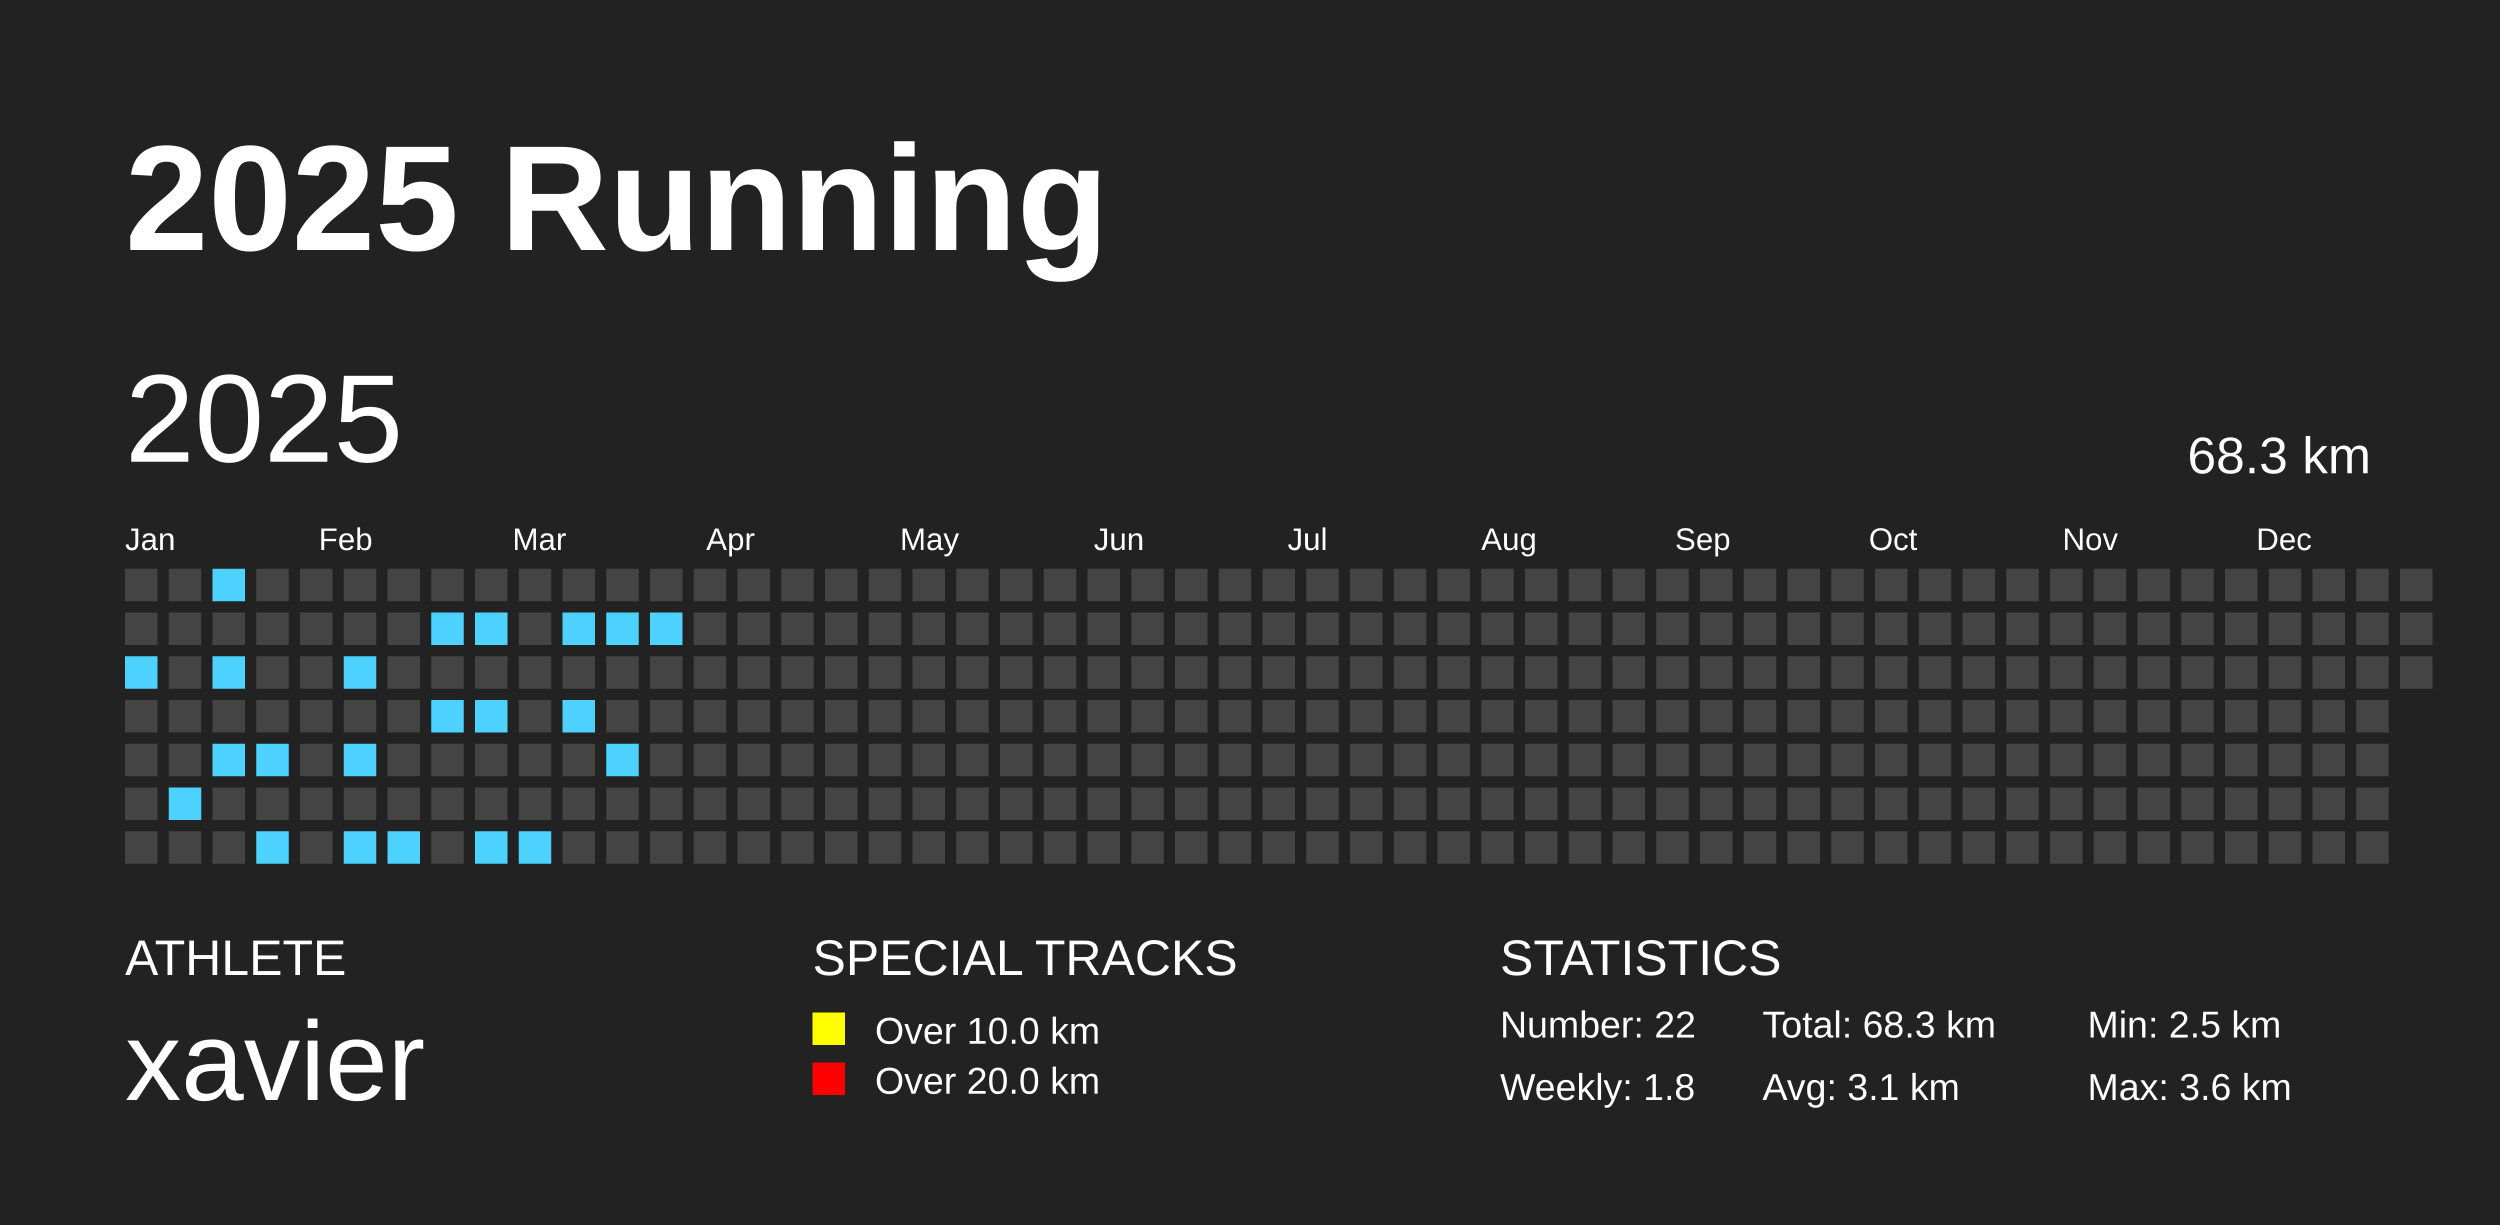
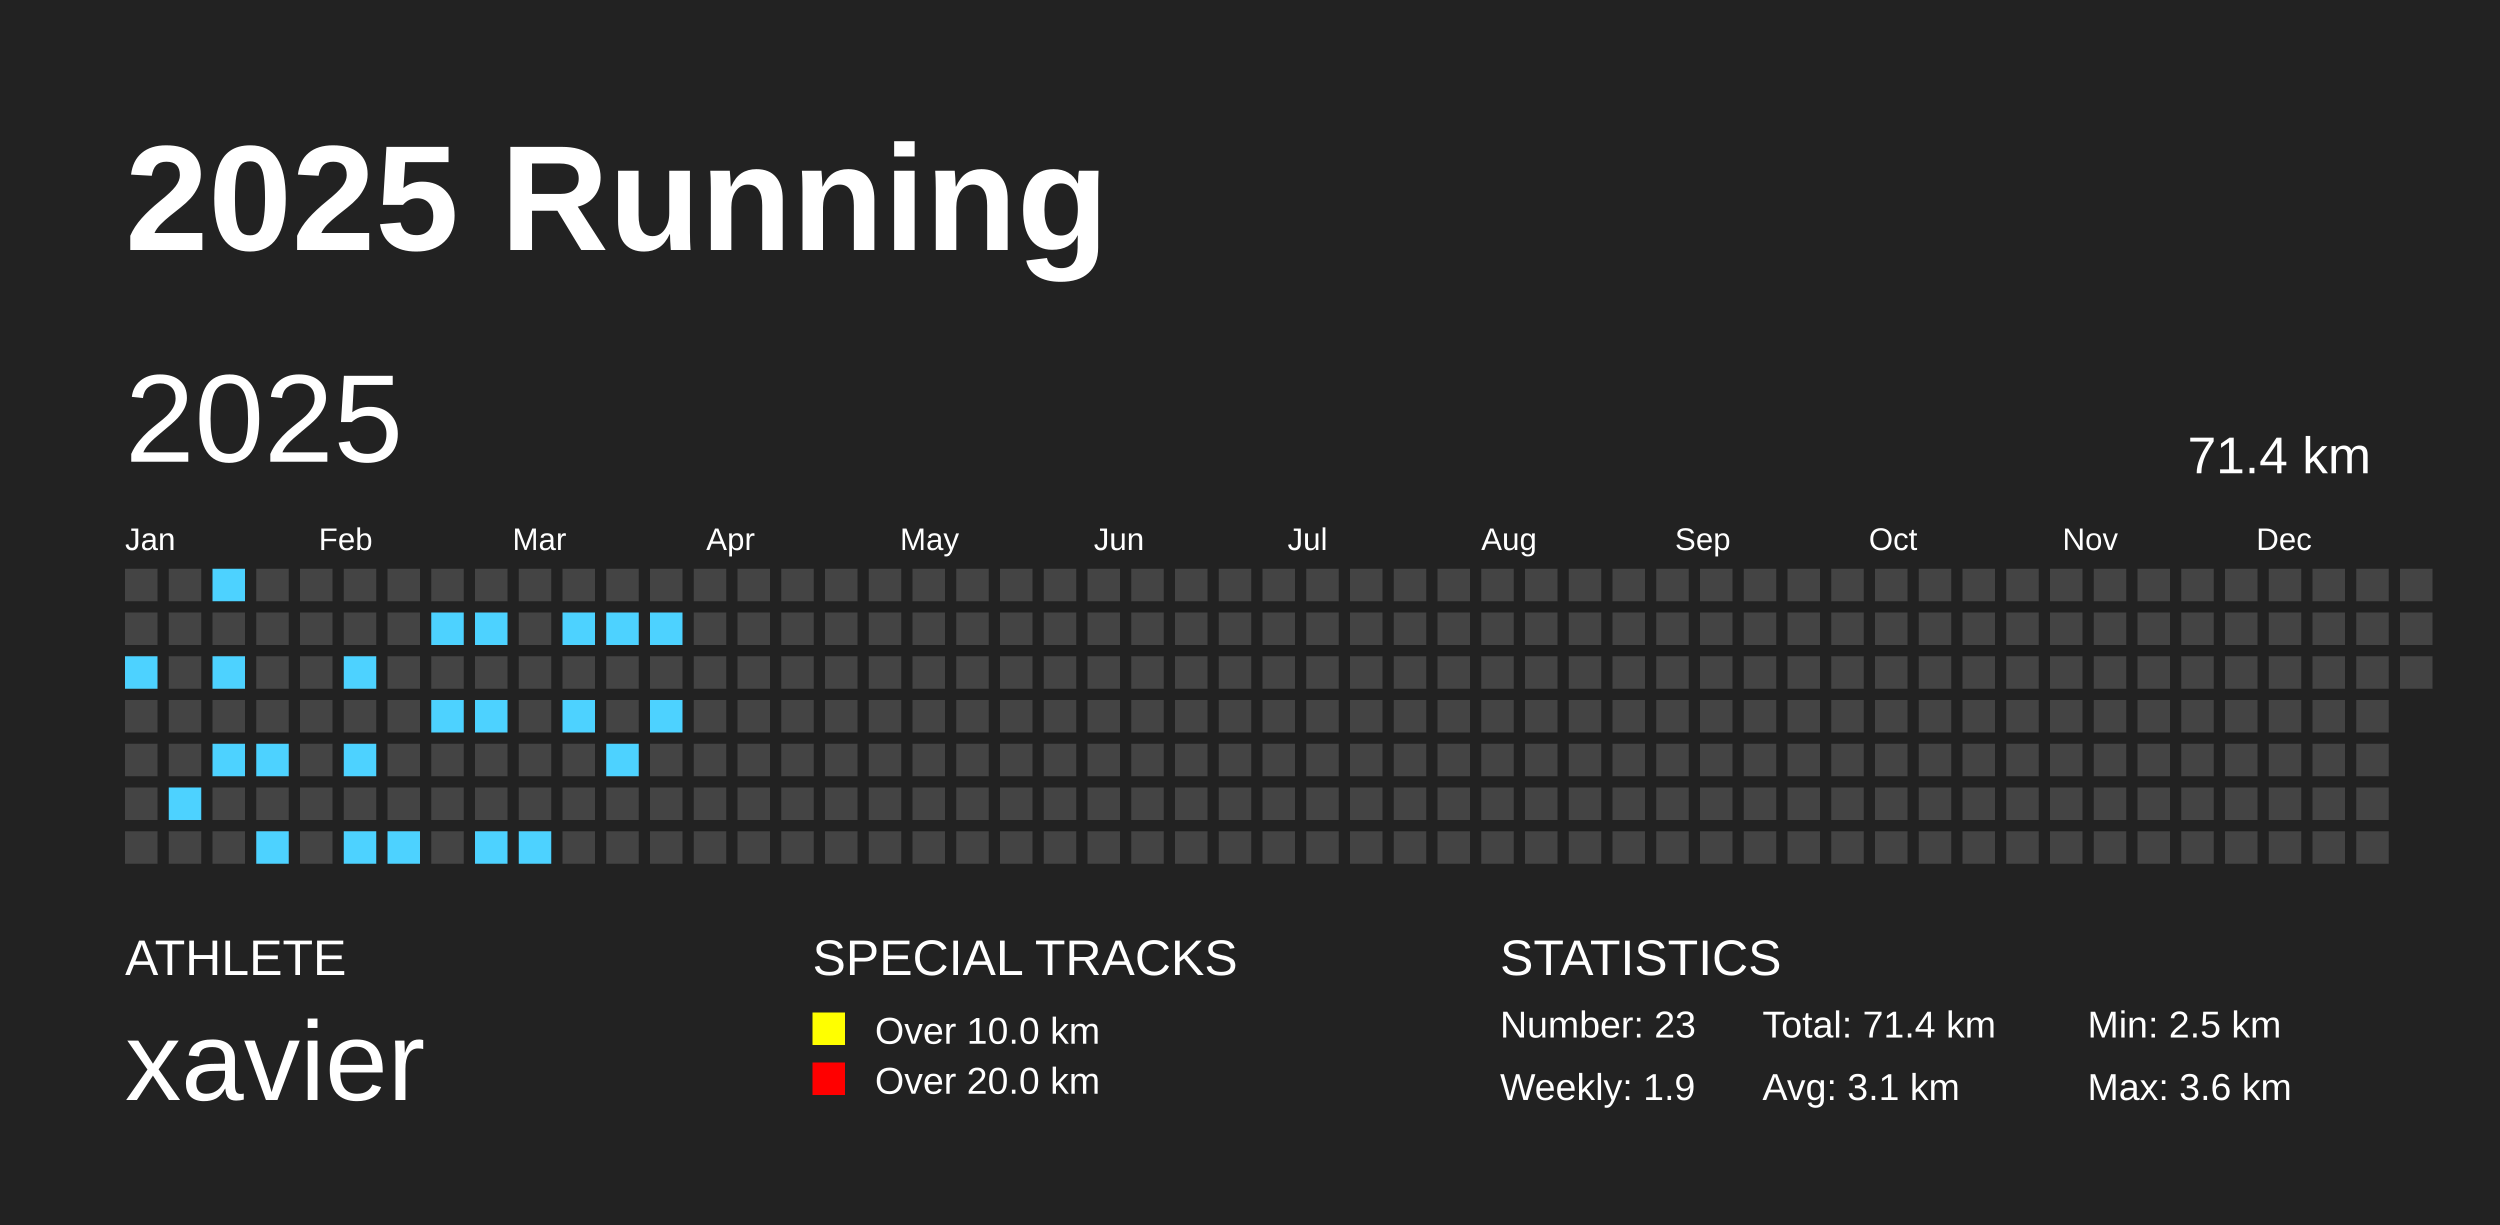
<svg xmlns="http://www.w3.org/2000/svg" baseProfile="full" height="98mm" version="1.1" viewBox="0,0,200,98" width="200mm">
  <defs />
  <rect fill="#222222" height="98" width="200" x="0" y="0" />
  <text fill="#FFFFFF" style="font-size:12px; font-family:Arial; font-weight:bold;" x="10" y="20">2025 Running</text>
  <text fill="#FFFFFF" style="font-size:4px; font-family:Arial" x="10" y="78">ATHLETE</text>
  <text fill="#FFFFFF" style="font-size:9px; font-family:Arial" x="10" y="88">xavier</text>
  <text fill="#FFFFFF" style="font-size:4px; font-family:Arial" x="65" y="78">SPECIAL TRACKS</text>
  <rect fill="yellow" height="2.6" width="2.6" x="65" y="81" />
  <text fill="#FFFFFF" style="font-size:3px; font-family:Arial" x="70" y="83.5">Over 10.0 km</text>
  <rect fill="red" height="2.6" width="2.6" x="65" y="85" />
  <text fill="#FFFFFF" style="font-size:3px; font-family:Arial" x="70" y="87.5">Over 20.0 km</text>
  <text fill="#FFFFFF" style="font-size:4px; font-family:Arial" x="120" y="78">STATISTICS</text>
-   <text fill="#FFFFFF" style="font-size:3px; font-family:Arial" x="120" y="83">Number: 22</text>
-   <text fill="#FFFFFF" style="font-size:3px; font-family:Arial" x="120" y="88">Weekly: 1.8</text>
-   <text fill="#FFFFFF" style="font-size:3px; font-family:Arial" x="141" y="83">Total: 68.3 km</text>
+   <text fill="#FFFFFF" style="font-size:3px; font-family:Arial" x="120" y="83">Number: 23</text>
+   <text fill="#FFFFFF" style="font-size:3px; font-family:Arial" x="120" y="88">Weekly: 1.9</text>
+   <text fill="#FFFFFF" style="font-size:3px; font-family:Arial" x="141" y="83">Total: 71.4 km</text>
  <text fill="#FFFFFF" style="font-size:3px; font-family:Arial" x="141" y="88">Avg: 3.1 km</text>
  <text fill="#FFFFFF" style="font-size:3px; font-family:Arial" x="167" y="83">Min: 2.5 km</text>
  <text fill="#FFFFFF" style="font-size:3px; font-family:Arial" x="167" y="88">Max: 3.6 km</text>
  <text dominant-baseline="hanging" fill="#FFFFFF" style="font-size:10.0px; font-family:Arial;" x="10" y="30">2025</text>
-   <text dominant-baseline="hanging" fill="#FFFFFF" style="font-size:4.125px; font-family:Arial;" x="175" y="35">68.3 km</text>
+   <text dominant-baseline="hanging" fill="#FFFFFF" style="font-size:4.125px; font-family:Arial;" x="175" y="35">71.4 km</text>
  <text fill="#FFFFFF" style="font-size:2.5px; font-family:Arial" x="10.0" y="44">Jan</text>
  <text fill="#FFFFFF" style="font-size:2.5px; font-family:Arial" x="25.5" y="44">Feb</text>
  <text fill="#FFFFFF" style="font-size:2.5px; font-family:Arial" x="41.0" y="44">Mar</text>
  <text fill="#FFFFFF" style="font-size:2.5px; font-family:Arial" x="56.5" y="44">Apr</text>
  <text fill="#FFFFFF" style="font-size:2.5px; font-family:Arial" x="72.0" y="44">May</text>
  <text fill="#FFFFFF" style="font-size:2.5px; font-family:Arial" x="87.5" y="44">Jun</text>
  <text fill="#FFFFFF" style="font-size:2.5px; font-family:Arial" x="103.0" y="44">Jul</text>
  <text fill="#FFFFFF" style="font-size:2.5px; font-family:Arial" x="118.5" y="44">Aug</text>
  <text fill="#FFFFFF" style="font-size:2.5px; font-family:Arial" x="134.0" y="44">Sep</text>
  <text fill="#FFFFFF" style="font-size:2.5px; font-family:Arial" x="149.5" y="44">Oct</text>
  <text fill="#FFFFFF" style="font-size:2.5px; font-family:Arial" x="165.0" y="44">Nov</text>
  <text fill="#FFFFFF" style="font-size:2.5px; font-family:Arial" x="180.5" y="44">Dec</text>
  <rect fill="#444444" height="2.6" width="2.6" x="10.0" y="45.5" />
  <rect fill="#444444" height="2.6" width="2.6" x="10.0" y="49.0" />
  <rect fill="#4dd2ff" height="2.6" width="2.6" x="10.0" y="52.5" />
  <rect fill="#444444" height="2.6" width="2.6" x="10.0" y="56.0" />
  <rect fill="#444444" height="2.6" width="2.6" x="10.0" y="59.5" />
  <rect fill="#444444" height="2.6" width="2.6" x="10.0" y="63.0" />
  <rect fill="#444444" height="2.6" width="2.6" x="10.0" y="66.5" />
  <rect fill="#444444" height="2.6" width="2.6" x="13.5" y="45.5" />
  <rect fill="#444444" height="2.6" width="2.6" x="13.5" y="49.0" />
  <rect fill="#444444" height="2.6" width="2.6" x="13.5" y="52.5" />
  <rect fill="#444444" height="2.6" width="2.6" x="13.5" y="56.0" />
  <rect fill="#444444" height="2.6" width="2.6" x="13.5" y="59.5" />
  <rect fill="#4dd2ff" height="2.6" width="2.6" x="13.5" y="63.0" />
  <rect fill="#444444" height="2.6" width="2.6" x="13.5" y="66.5" />
  <rect fill="#4dd2ff" height="2.6" width="2.6" x="17.0" y="45.5" />
  <rect fill="#444444" height="2.6" width="2.6" x="17.0" y="49.0" />
  <rect fill="#4dd2ff" height="2.6" width="2.6" x="17.0" y="52.5" />
  <rect fill="#444444" height="2.6" width="2.6" x="17.0" y="56.0" />
  <rect fill="#4dd2ff" height="2.6" width="2.6" x="17.0" y="59.5" />
  <rect fill="#444444" height="2.6" width="2.6" x="17.0" y="63.0" />
  <rect fill="#444444" height="2.6" width="2.6" x="17.0" y="66.5" />
  <rect fill="#444444" height="2.6" width="2.6" x="20.5" y="45.5" />
  <rect fill="#444444" height="2.6" width="2.6" x="20.5" y="49.0" />
  <rect fill="#444444" height="2.6" width="2.6" x="20.5" y="52.5" />
  <rect fill="#444444" height="2.6" width="2.6" x="20.5" y="56.0" />
  <rect fill="#4dd2ff" height="2.6" width="2.6" x="20.5" y="59.5" />
  <rect fill="#444444" height="2.6" width="2.6" x="20.5" y="63.0" />
  <rect fill="#4dd2ff" height="2.6" width="2.6" x="20.5" y="66.5" />
  <rect fill="#444444" height="2.6" width="2.6" x="24.0" y="45.5" />
  <rect fill="#444444" height="2.6" width="2.6" x="24.0" y="49.0" />
  <rect fill="#444444" height="2.6" width="2.6" x="24.0" y="52.5" />
  <rect fill="#444444" height="2.6" width="2.6" x="24.0" y="56.0" />
  <rect fill="#444444" height="2.6" width="2.6" x="24.0" y="59.5" />
  <rect fill="#444444" height="2.6" width="2.6" x="24.0" y="63.0" />
  <rect fill="#444444" height="2.6" width="2.6" x="24.0" y="66.5" />
  <rect fill="#444444" height="2.6" width="2.6" x="27.5" y="45.5" />
  <rect fill="#444444" height="2.6" width="2.6" x="27.5" y="49.0" />
  <rect fill="#4dd2ff" height="2.6" width="2.6" x="27.5" y="52.5" />
  <rect fill="#444444" height="2.6" width="2.6" x="27.5" y="56.0" />
  <rect fill="#4dd2ff" height="2.6" width="2.6" x="27.5" y="59.5" />
  <rect fill="#444444" height="2.6" width="2.6" x="27.5" y="63.0" />
  <rect fill="#4dd2ff" height="2.6" width="2.6" x="27.5" y="66.5" />
  <rect fill="#444444" height="2.6" width="2.6" x="31.0" y="45.5" />
  <rect fill="#444444" height="2.6" width="2.6" x="31.0" y="49.0" />
  <rect fill="#444444" height="2.6" width="2.6" x="31.0" y="52.5" />
  <rect fill="#444444" height="2.6" width="2.6" x="31.0" y="56.0" />
  <rect fill="#444444" height="2.6" width="2.6" x="31.0" y="59.5" />
  <rect fill="#444444" height="2.6" width="2.6" x="31.0" y="63.0" />
  <rect fill="#4dd2ff" height="2.6" width="2.6" x="31.0" y="66.5" />
  <rect fill="#444444" height="2.6" width="2.6" x="34.5" y="45.5" />
  <rect fill="#4dd2ff" height="2.6" width="2.6" x="34.5" y="49.0" />
  <rect fill="#444444" height="2.6" width="2.6" x="34.5" y="52.5" />
  <rect fill="#4dd2ff" height="2.6" width="2.6" x="34.5" y="56.0" />
  <rect fill="#444444" height="2.6" width="2.6" x="34.5" y="59.5" />
  <rect fill="#444444" height="2.6" width="2.6" x="34.5" y="63.0" />
  <rect fill="#444444" height="2.6" width="2.6" x="34.5" y="66.5" />
  <rect fill="#444444" height="2.6" width="2.6" x="38.0" y="45.5" />
  <rect fill="#4dd2ff" height="2.6" width="2.6" x="38.0" y="49.0" />
  <rect fill="#444444" height="2.6" width="2.6" x="38.0" y="52.5" />
  <rect fill="#4dd2ff" height="2.6" width="2.6" x="38.0" y="56.0" />
  <rect fill="#444444" height="2.6" width="2.6" x="38.0" y="59.5" />
  <rect fill="#444444" height="2.6" width="2.6" x="38.0" y="63.0" />
  <rect fill="#4dd2ff" height="2.6" width="2.6" x="38.0" y="66.5" />
  <rect fill="#444444" height="2.6" width="2.6" x="41.5" y="45.5" />
  <rect fill="#444444" height="2.6" width="2.6" x="41.5" y="49.0" />
  <rect fill="#444444" height="2.6" width="2.6" x="41.5" y="52.5" />
  <rect fill="#444444" height="2.6" width="2.6" x="41.5" y="56.0" />
  <rect fill="#444444" height="2.6" width="2.6" x="41.5" y="59.5" />
  <rect fill="#444444" height="2.6" width="2.6" x="41.5" y="63.0" />
  <rect fill="#4dd2ff" height="2.6" width="2.6" x="41.5" y="66.5" />
  <rect fill="#444444" height="2.6" width="2.6" x="45.0" y="45.5" />
  <rect fill="#4dd2ff" height="2.6" width="2.6" x="45.0" y="49.0" />
  <rect fill="#444444" height="2.6" width="2.6" x="45.0" y="52.5" />
  <rect fill="#4dd2ff" height="2.6" width="2.6" x="45.0" y="56.0" />
  <rect fill="#444444" height="2.6" width="2.6" x="45.0" y="59.5" />
  <rect fill="#444444" height="2.6" width="2.6" x="45.0" y="63.0" />
  <rect fill="#444444" height="2.6" width="2.6" x="45.0" y="66.5" />
  <rect fill="#444444" height="2.6" width="2.6" x="48.5" y="45.5" />
  <rect fill="#4dd2ff" height="2.6" width="2.6" x="48.5" y="49.0" />
  <rect fill="#444444" height="2.6" width="2.6" x="48.5" y="52.5" />
  <rect fill="#444444" height="2.6" width="2.6" x="48.5" y="56.0" />
  <rect fill="#4dd2ff" height="2.6" width="2.6" x="48.5" y="59.5" />
  <rect fill="#444444" height="2.6" width="2.6" x="48.5" y="63.0" />
  <rect fill="#444444" height="2.6" width="2.6" x="48.5" y="66.5" />
  <rect fill="#444444" height="2.6" width="2.6" x="52.0" y="45.5" />
  <rect fill="#4dd2ff" height="2.6" width="2.6" x="52.0" y="49.0" />
  <rect fill="#444444" height="2.6" width="2.6" x="52.0" y="52.5" />
-   <rect fill="#444444" height="2.6" width="2.6" x="52.0" y="56.0" />
+   <rect fill="#4dd2ff" height="2.6" width="2.6" x="52.0" y="56.0" />
  <rect fill="#444444" height="2.6" width="2.6" x="52.0" y="59.5" />
  <rect fill="#444444" height="2.6" width="2.6" x="52.0" y="63.0" />
  <rect fill="#444444" height="2.6" width="2.6" x="52.0" y="66.5" />
  <rect fill="#444444" height="2.6" width="2.6" x="55.5" y="45.5" />
  <rect fill="#444444" height="2.6" width="2.6" x="55.5" y="49.0" />
  <rect fill="#444444" height="2.6" width="2.6" x="55.5" y="52.5" />
  <rect fill="#444444" height="2.6" width="2.6" x="55.5" y="56.0" />
  <rect fill="#444444" height="2.6" width="2.6" x="55.5" y="59.5" />
  <rect fill="#444444" height="2.6" width="2.6" x="55.5" y="63.0" />
  <rect fill="#444444" height="2.6" width="2.6" x="55.5" y="66.5" />
  <rect fill="#444444" height="2.6" width="2.6" x="59.0" y="45.5" />
  <rect fill="#444444" height="2.6" width="2.6" x="59.0" y="49.0" />
  <rect fill="#444444" height="2.6" width="2.6" x="59.0" y="52.5" />
  <rect fill="#444444" height="2.6" width="2.6" x="59.0" y="56.0" />
  <rect fill="#444444" height="2.6" width="2.6" x="59.0" y="59.5" />
  <rect fill="#444444" height="2.6" width="2.6" x="59.0" y="63.0" />
  <rect fill="#444444" height="2.6" width="2.6" x="59.0" y="66.5" />
  <rect fill="#444444" height="2.6" width="2.6" x="62.5" y="45.5" />
  <rect fill="#444444" height="2.6" width="2.6" x="62.5" y="49.0" />
  <rect fill="#444444" height="2.6" width="2.6" x="62.5" y="52.5" />
  <rect fill="#444444" height="2.6" width="2.6" x="62.5" y="56.0" />
  <rect fill="#444444" height="2.6" width="2.6" x="62.5" y="59.5" />
  <rect fill="#444444" height="2.6" width="2.6" x="62.5" y="63.0" />
  <rect fill="#444444" height="2.6" width="2.6" x="62.5" y="66.5" />
  <rect fill="#444444" height="2.6" width="2.6" x="66.0" y="45.5" />
  <rect fill="#444444" height="2.6" width="2.6" x="66.0" y="49.0" />
  <rect fill="#444444" height="2.6" width="2.6" x="66.0" y="52.5" />
  <rect fill="#444444" height="2.6" width="2.6" x="66.0" y="56.0" />
  <rect fill="#444444" height="2.6" width="2.6" x="66.0" y="59.5" />
  <rect fill="#444444" height="2.6" width="2.6" x="66.0" y="63.0" />
  <rect fill="#444444" height="2.6" width="2.6" x="66.0" y="66.5" />
  <rect fill="#444444" height="2.6" width="2.6" x="69.5" y="45.5" />
  <rect fill="#444444" height="2.6" width="2.6" x="69.5" y="49.0" />
  <rect fill="#444444" height="2.6" width="2.6" x="69.5" y="52.5" />
  <rect fill="#444444" height="2.6" width="2.6" x="69.5" y="56.0" />
  <rect fill="#444444" height="2.6" width="2.6" x="69.5" y="59.5" />
  <rect fill="#444444" height="2.6" width="2.6" x="69.5" y="63.0" />
  <rect fill="#444444" height="2.6" width="2.6" x="69.5" y="66.5" />
  <rect fill="#444444" height="2.6" width="2.6" x="73.0" y="45.5" />
  <rect fill="#444444" height="2.6" width="2.6" x="73.0" y="49.0" />
  <rect fill="#444444" height="2.6" width="2.6" x="73.0" y="52.5" />
  <rect fill="#444444" height="2.6" width="2.6" x="73.0" y="56.0" />
  <rect fill="#444444" height="2.6" width="2.6" x="73.0" y="59.5" />
  <rect fill="#444444" height="2.6" width="2.6" x="73.0" y="63.0" />
  <rect fill="#444444" height="2.6" width="2.6" x="73.0" y="66.5" />
  <rect fill="#444444" height="2.6" width="2.6" x="76.5" y="45.5" />
  <rect fill="#444444" height="2.6" width="2.6" x="76.5" y="49.0" />
  <rect fill="#444444" height="2.6" width="2.6" x="76.5" y="52.5" />
  <rect fill="#444444" height="2.6" width="2.6" x="76.5" y="56.0" />
  <rect fill="#444444" height="2.6" width="2.6" x="76.5" y="59.5" />
  <rect fill="#444444" height="2.6" width="2.6" x="76.5" y="63.0" />
  <rect fill="#444444" height="2.6" width="2.6" x="76.5" y="66.5" />
  <rect fill="#444444" height="2.6" width="2.6" x="80.0" y="45.5" />
  <rect fill="#444444" height="2.6" width="2.6" x="80.0" y="49.0" />
  <rect fill="#444444" height="2.6" width="2.6" x="80.0" y="52.5" />
  <rect fill="#444444" height="2.6" width="2.6" x="80.0" y="56.0" />
  <rect fill="#444444" height="2.6" width="2.6" x="80.0" y="59.5" />
  <rect fill="#444444" height="2.6" width="2.6" x="80.0" y="63.0" />
  <rect fill="#444444" height="2.6" width="2.6" x="80.0" y="66.5" />
  <rect fill="#444444" height="2.6" width="2.6" x="83.5" y="45.5" />
  <rect fill="#444444" height="2.6" width="2.6" x="83.5" y="49.0" />
  <rect fill="#444444" height="2.6" width="2.6" x="83.5" y="52.5" />
  <rect fill="#444444" height="2.6" width="2.6" x="83.5" y="56.0" />
  <rect fill="#444444" height="2.6" width="2.6" x="83.5" y="59.5" />
  <rect fill="#444444" height="2.6" width="2.6" x="83.5" y="63.0" />
  <rect fill="#444444" height="2.6" width="2.6" x="83.5" y="66.5" />
  <rect fill="#444444" height="2.6" width="2.6" x="87.0" y="45.5" />
  <rect fill="#444444" height="2.6" width="2.6" x="87.0" y="49.0" />
  <rect fill="#444444" height="2.6" width="2.6" x="87.0" y="52.5" />
  <rect fill="#444444" height="2.6" width="2.6" x="87.0" y="56.0" />
  <rect fill="#444444" height="2.6" width="2.6" x="87.0" y="59.5" />
  <rect fill="#444444" height="2.6" width="2.6" x="87.0" y="63.0" />
  <rect fill="#444444" height="2.6" width="2.6" x="87.0" y="66.5" />
  <rect fill="#444444" height="2.6" width="2.6" x="90.5" y="45.5" />
  <rect fill="#444444" height="2.6" width="2.6" x="90.5" y="49.0" />
  <rect fill="#444444" height="2.6" width="2.6" x="90.5" y="52.5" />
  <rect fill="#444444" height="2.6" width="2.6" x="90.5" y="56.0" />
  <rect fill="#444444" height="2.6" width="2.6" x="90.5" y="59.5" />
  <rect fill="#444444" height="2.6" width="2.6" x="90.5" y="63.0" />
  <rect fill="#444444" height="2.6" width="2.6" x="90.5" y="66.5" />
  <rect fill="#444444" height="2.6" width="2.6" x="94.0" y="45.5" />
  <rect fill="#444444" height="2.6" width="2.6" x="94.0" y="49.0" />
  <rect fill="#444444" height="2.6" width="2.6" x="94.0" y="52.5" />
  <rect fill="#444444" height="2.6" width="2.6" x="94.0" y="56.0" />
  <rect fill="#444444" height="2.6" width="2.6" x="94.0" y="59.5" />
  <rect fill="#444444" height="2.6" width="2.6" x="94.0" y="63.0" />
  <rect fill="#444444" height="2.6" width="2.6" x="94.0" y="66.5" />
  <rect fill="#444444" height="2.6" width="2.6" x="97.5" y="45.5" />
  <rect fill="#444444" height="2.6" width="2.6" x="97.5" y="49.0" />
  <rect fill="#444444" height="2.6" width="2.6" x="97.5" y="52.5" />
  <rect fill="#444444" height="2.6" width="2.6" x="97.5" y="56.0" />
  <rect fill="#444444" height="2.6" width="2.6" x="97.5" y="59.5" />
  <rect fill="#444444" height="2.6" width="2.6" x="97.5" y="63.0" />
  <rect fill="#444444" height="2.6" width="2.6" x="97.5" y="66.5" />
  <rect fill="#444444" height="2.6" width="2.6" x="101.0" y="45.5" />
  <rect fill="#444444" height="2.6" width="2.6" x="101.0" y="49.0" />
  <rect fill="#444444" height="2.6" width="2.6" x="101.0" y="52.5" />
  <rect fill="#444444" height="2.6" width="2.6" x="101.0" y="56.0" />
  <rect fill="#444444" height="2.6" width="2.6" x="101.0" y="59.5" />
  <rect fill="#444444" height="2.6" width="2.6" x="101.0" y="63.0" />
  <rect fill="#444444" height="2.6" width="2.6" x="101.0" y="66.5" />
  <rect fill="#444444" height="2.6" width="2.6" x="104.5" y="45.5" />
  <rect fill="#444444" height="2.6" width="2.6" x="104.5" y="49.0" />
  <rect fill="#444444" height="2.6" width="2.6" x="104.5" y="52.5" />
  <rect fill="#444444" height="2.6" width="2.6" x="104.5" y="56.0" />
  <rect fill="#444444" height="2.6" width="2.6" x="104.5" y="59.5" />
  <rect fill="#444444" height="2.6" width="2.6" x="104.5" y="63.0" />
  <rect fill="#444444" height="2.6" width="2.6" x="104.5" y="66.5" />
  <rect fill="#444444" height="2.6" width="2.6" x="108.0" y="45.5" />
  <rect fill="#444444" height="2.6" width="2.6" x="108.0" y="49.0" />
  <rect fill="#444444" height="2.6" width="2.6" x="108.0" y="52.5" />
  <rect fill="#444444" height="2.6" width="2.6" x="108.0" y="56.0" />
  <rect fill="#444444" height="2.6" width="2.6" x="108.0" y="59.5" />
  <rect fill="#444444" height="2.6" width="2.6" x="108.0" y="63.0" />
  <rect fill="#444444" height="2.6" width="2.6" x="108.0" y="66.5" />
  <rect fill="#444444" height="2.6" width="2.6" x="111.5" y="45.5" />
  <rect fill="#444444" height="2.6" width="2.6" x="111.5" y="49.0" />
  <rect fill="#444444" height="2.6" width="2.6" x="111.5" y="52.5" />
  <rect fill="#444444" height="2.6" width="2.6" x="111.5" y="56.0" />
  <rect fill="#444444" height="2.6" width="2.6" x="111.5" y="59.5" />
  <rect fill="#444444" height="2.6" width="2.6" x="111.5" y="63.0" />
  <rect fill="#444444" height="2.6" width="2.6" x="111.5" y="66.5" />
  <rect fill="#444444" height="2.6" width="2.6" x="115.0" y="45.5" />
  <rect fill="#444444" height="2.6" width="2.6" x="115.0" y="49.0" />
  <rect fill="#444444" height="2.6" width="2.6" x="115.0" y="52.5" />
  <rect fill="#444444" height="2.6" width="2.6" x="115.0" y="56.0" />
  <rect fill="#444444" height="2.6" width="2.6" x="115.0" y="59.5" />
  <rect fill="#444444" height="2.6" width="2.6" x="115.0" y="63.0" />
  <rect fill="#444444" height="2.6" width="2.6" x="115.0" y="66.5" />
  <rect fill="#444444" height="2.6" width="2.6" x="118.5" y="45.5" />
  <rect fill="#444444" height="2.6" width="2.6" x="118.5" y="49.0" />
  <rect fill="#444444" height="2.6" width="2.6" x="118.5" y="52.5" />
  <rect fill="#444444" height="2.6" width="2.6" x="118.5" y="56.0" />
  <rect fill="#444444" height="2.6" width="2.6" x="118.5" y="59.5" />
  <rect fill="#444444" height="2.6" width="2.6" x="118.5" y="63.0" />
  <rect fill="#444444" height="2.6" width="2.6" x="118.5" y="66.5" />
  <rect fill="#444444" height="2.6" width="2.6" x="122.0" y="45.5" />
  <rect fill="#444444" height="2.6" width="2.6" x="122.0" y="49.0" />
  <rect fill="#444444" height="2.6" width="2.6" x="122.0" y="52.5" />
  <rect fill="#444444" height="2.6" width="2.6" x="122.0" y="56.0" />
  <rect fill="#444444" height="2.6" width="2.6" x="122.0" y="59.5" />
  <rect fill="#444444" height="2.6" width="2.6" x="122.0" y="63.0" />
  <rect fill="#444444" height="2.6" width="2.6" x="122.0" y="66.5" />
  <rect fill="#444444" height="2.6" width="2.6" x="125.5" y="45.5" />
  <rect fill="#444444" height="2.6" width="2.6" x="125.5" y="49.0" />
  <rect fill="#444444" height="2.6" width="2.6" x="125.5" y="52.5" />
  <rect fill="#444444" height="2.6" width="2.6" x="125.5" y="56.0" />
  <rect fill="#444444" height="2.6" width="2.6" x="125.5" y="59.5" />
  <rect fill="#444444" height="2.6" width="2.6" x="125.5" y="63.0" />
  <rect fill="#444444" height="2.6" width="2.6" x="125.5" y="66.5" />
  <rect fill="#444444" height="2.6" width="2.6" x="129.0" y="45.5" />
  <rect fill="#444444" height="2.6" width="2.6" x="129.0" y="49.0" />
  <rect fill="#444444" height="2.6" width="2.6" x="129.0" y="52.5" />
  <rect fill="#444444" height="2.6" width="2.6" x="129.0" y="56.0" />
  <rect fill="#444444" height="2.6" width="2.6" x="129.0" y="59.5" />
  <rect fill="#444444" height="2.6" width="2.6" x="129.0" y="63.0" />
  <rect fill="#444444" height="2.6" width="2.6" x="129.0" y="66.5" />
  <rect fill="#444444" height="2.6" width="2.6" x="132.5" y="45.5" />
  <rect fill="#444444" height="2.6" width="2.6" x="132.5" y="49.0" />
  <rect fill="#444444" height="2.6" width="2.6" x="132.5" y="52.5" />
  <rect fill="#444444" height="2.6" width="2.6" x="132.5" y="56.0" />
  <rect fill="#444444" height="2.6" width="2.6" x="132.5" y="59.5" />
  <rect fill="#444444" height="2.6" width="2.6" x="132.5" y="63.0" />
  <rect fill="#444444" height="2.6" width="2.6" x="132.5" y="66.5" />
  <rect fill="#444444" height="2.6" width="2.6" x="136.0" y="45.5" />
  <rect fill="#444444" height="2.6" width="2.6" x="136.0" y="49.0" />
  <rect fill="#444444" height="2.6" width="2.6" x="136.0" y="52.5" />
  <rect fill="#444444" height="2.6" width="2.6" x="136.0" y="56.0" />
  <rect fill="#444444" height="2.6" width="2.6" x="136.0" y="59.5" />
  <rect fill="#444444" height="2.6" width="2.6" x="136.0" y="63.0" />
  <rect fill="#444444" height="2.6" width="2.6" x="136.0" y="66.5" />
  <rect fill="#444444" height="2.6" width="2.6" x="139.5" y="45.5" />
  <rect fill="#444444" height="2.6" width="2.6" x="139.5" y="49.0" />
  <rect fill="#444444" height="2.6" width="2.6" x="139.5" y="52.5" />
  <rect fill="#444444" height="2.6" width="2.6" x="139.5" y="56.0" />
  <rect fill="#444444" height="2.6" width="2.6" x="139.5" y="59.5" />
  <rect fill="#444444" height="2.6" width="2.6" x="139.5" y="63.0" />
  <rect fill="#444444" height="2.6" width="2.6" x="139.5" y="66.5" />
  <rect fill="#444444" height="2.6" width="2.6" x="143.0" y="45.5" />
  <rect fill="#444444" height="2.6" width="2.6" x="143.0" y="49.0" />
  <rect fill="#444444" height="2.6" width="2.6" x="143.0" y="52.5" />
  <rect fill="#444444" height="2.6" width="2.6" x="143.0" y="56.0" />
  <rect fill="#444444" height="2.6" width="2.6" x="143.0" y="59.5" />
  <rect fill="#444444" height="2.6" width="2.6" x="143.0" y="63.0" />
  <rect fill="#444444" height="2.6" width="2.6" x="143.0" y="66.5" />
  <rect fill="#444444" height="2.6" width="2.6" x="146.5" y="45.5" />
  <rect fill="#444444" height="2.6" width="2.6" x="146.5" y="49.0" />
  <rect fill="#444444" height="2.6" width="2.6" x="146.5" y="52.5" />
  <rect fill="#444444" height="2.6" width="2.6" x="146.5" y="56.0" />
  <rect fill="#444444" height="2.6" width="2.6" x="146.5" y="59.5" />
  <rect fill="#444444" height="2.6" width="2.6" x="146.5" y="63.0" />
  <rect fill="#444444" height="2.6" width="2.6" x="146.5" y="66.5" />
  <rect fill="#444444" height="2.6" width="2.6" x="150.0" y="45.5" />
  <rect fill="#444444" height="2.6" width="2.6" x="150.0" y="49.0" />
  <rect fill="#444444" height="2.6" width="2.6" x="150.0" y="52.5" />
  <rect fill="#444444" height="2.6" width="2.6" x="150.0" y="56.0" />
  <rect fill="#444444" height="2.6" width="2.6" x="150.0" y="59.5" />
  <rect fill="#444444" height="2.6" width="2.6" x="150.0" y="63.0" />
  <rect fill="#444444" height="2.6" width="2.6" x="150.0" y="66.5" />
  <rect fill="#444444" height="2.6" width="2.6" x="153.5" y="45.5" />
  <rect fill="#444444" height="2.6" width="2.6" x="153.5" y="49.0" />
  <rect fill="#444444" height="2.6" width="2.6" x="153.5" y="52.5" />
  <rect fill="#444444" height="2.6" width="2.6" x="153.5" y="56.0" />
  <rect fill="#444444" height="2.6" width="2.6" x="153.5" y="59.5" />
  <rect fill="#444444" height="2.6" width="2.6" x="153.5" y="63.0" />
  <rect fill="#444444" height="2.6" width="2.6" x="153.5" y="66.5" />
  <rect fill="#444444" height="2.6" width="2.6" x="157.0" y="45.5" />
  <rect fill="#444444" height="2.6" width="2.6" x="157.0" y="49.0" />
  <rect fill="#444444" height="2.6" width="2.6" x="157.0" y="52.5" />
  <rect fill="#444444" height="2.6" width="2.6" x="157.0" y="56.0" />
  <rect fill="#444444" height="2.6" width="2.6" x="157.0" y="59.5" />
  <rect fill="#444444" height="2.6" width="2.6" x="157.0" y="63.0" />
  <rect fill="#444444" height="2.6" width="2.6" x="157.0" y="66.5" />
  <rect fill="#444444" height="2.6" width="2.6" x="160.5" y="45.5" />
  <rect fill="#444444" height="2.6" width="2.6" x="160.5" y="49.0" />
  <rect fill="#444444" height="2.6" width="2.6" x="160.5" y="52.5" />
  <rect fill="#444444" height="2.6" width="2.6" x="160.5" y="56.0" />
  <rect fill="#444444" height="2.6" width="2.6" x="160.5" y="59.5" />
  <rect fill="#444444" height="2.6" width="2.6" x="160.5" y="63.0" />
  <rect fill="#444444" height="2.6" width="2.6" x="160.5" y="66.5" />
  <rect fill="#444444" height="2.6" width="2.6" x="164.0" y="45.5" />
  <rect fill="#444444" height="2.6" width="2.6" x="164.0" y="49.0" />
  <rect fill="#444444" height="2.6" width="2.6" x="164.0" y="52.5" />
  <rect fill="#444444" height="2.6" width="2.6" x="164.0" y="56.0" />
  <rect fill="#444444" height="2.6" width="2.6" x="164.0" y="59.5" />
  <rect fill="#444444" height="2.6" width="2.6" x="164.0" y="63.0" />
  <rect fill="#444444" height="2.6" width="2.6" x="164.0" y="66.5" />
  <rect fill="#444444" height="2.6" width="2.6" x="167.5" y="45.5" />
  <rect fill="#444444" height="2.6" width="2.6" x="167.5" y="49.0" />
  <rect fill="#444444" height="2.6" width="2.6" x="167.5" y="52.5" />
  <rect fill="#444444" height="2.6" width="2.6" x="167.5" y="56.0" />
  <rect fill="#444444" height="2.6" width="2.6" x="167.5" y="59.5" />
  <rect fill="#444444" height="2.6" width="2.6" x="167.5" y="63.0" />
  <rect fill="#444444" height="2.6" width="2.6" x="167.5" y="66.5" />
  <rect fill="#444444" height="2.6" width="2.6" x="171.0" y="45.5" />
  <rect fill="#444444" height="2.6" width="2.6" x="171.0" y="49.0" />
  <rect fill="#444444" height="2.6" width="2.6" x="171.0" y="52.5" />
  <rect fill="#444444" height="2.6" width="2.6" x="171.0" y="56.0" />
  <rect fill="#444444" height="2.6" width="2.6" x="171.0" y="59.5" />
  <rect fill="#444444" height="2.6" width="2.6" x="171.0" y="63.0" />
  <rect fill="#444444" height="2.6" width="2.6" x="171.0" y="66.5" />
  <rect fill="#444444" height="2.6" width="2.6" x="174.5" y="45.5" />
  <rect fill="#444444" height="2.6" width="2.6" x="174.5" y="49.0" />
  <rect fill="#444444" height="2.6" width="2.6" x="174.5" y="52.5" />
  <rect fill="#444444" height="2.6" width="2.6" x="174.5" y="56.0" />
  <rect fill="#444444" height="2.6" width="2.6" x="174.5" y="59.5" />
  <rect fill="#444444" height="2.6" width="2.6" x="174.5" y="63.0" />
  <rect fill="#444444" height="2.6" width="2.6" x="174.5" y="66.5" />
  <rect fill="#444444" height="2.6" width="2.6" x="178.0" y="45.5" />
  <rect fill="#444444" height="2.6" width="2.6" x="178.0" y="49.0" />
  <rect fill="#444444" height="2.6" width="2.6" x="178.0" y="52.5" />
  <rect fill="#444444" height="2.6" width="2.6" x="178.0" y="56.0" />
  <rect fill="#444444" height="2.6" width="2.6" x="178.0" y="59.5" />
  <rect fill="#444444" height="2.6" width="2.6" x="178.0" y="63.0" />
  <rect fill="#444444" height="2.6" width="2.6" x="178.0" y="66.5" />
  <rect fill="#444444" height="2.6" width="2.6" x="181.5" y="45.5" />
  <rect fill="#444444" height="2.6" width="2.6" x="181.5" y="49.0" />
  <rect fill="#444444" height="2.6" width="2.6" x="181.5" y="52.5" />
  <rect fill="#444444" height="2.6" width="2.6" x="181.5" y="56.0" />
  <rect fill="#444444" height="2.6" width="2.6" x="181.5" y="59.5" />
  <rect fill="#444444" height="2.6" width="2.6" x="181.5" y="63.0" />
  <rect fill="#444444" height="2.6" width="2.6" x="181.5" y="66.5" />
  <rect fill="#444444" height="2.6" width="2.6" x="185.0" y="45.5" />
  <rect fill="#444444" height="2.6" width="2.6" x="185.0" y="49.0" />
  <rect fill="#444444" height="2.6" width="2.6" x="185.0" y="52.5" />
  <rect fill="#444444" height="2.6" width="2.6" x="185.0" y="56.0" />
  <rect fill="#444444" height="2.6" width="2.6" x="185.0" y="59.5" />
  <rect fill="#444444" height="2.6" width="2.6" x="185.0" y="63.0" />
  <rect fill="#444444" height="2.6" width="2.6" x="185.0" y="66.5" />
  <rect fill="#444444" height="2.6" width="2.6" x="188.5" y="45.5" />
  <rect fill="#444444" height="2.6" width="2.6" x="188.5" y="49.0" />
  <rect fill="#444444" height="2.6" width="2.6" x="188.5" y="52.5" />
  <rect fill="#444444" height="2.6" width="2.6" x="188.5" y="56.0" />
  <rect fill="#444444" height="2.6" width="2.6" x="188.5" y="59.5" />
  <rect fill="#444444" height="2.6" width="2.6" x="188.5" y="63.0" />
  <rect fill="#444444" height="2.6" width="2.6" x="188.5" y="66.5" />
  <rect fill="#444444" height="2.6" width="2.6" x="192.0" y="45.5" />
  <rect fill="#444444" height="2.6" width="2.6" x="192.0" y="49.0" />
  <rect fill="#444444" height="2.6" width="2.6" x="192.0" y="52.5" />
</svg>
